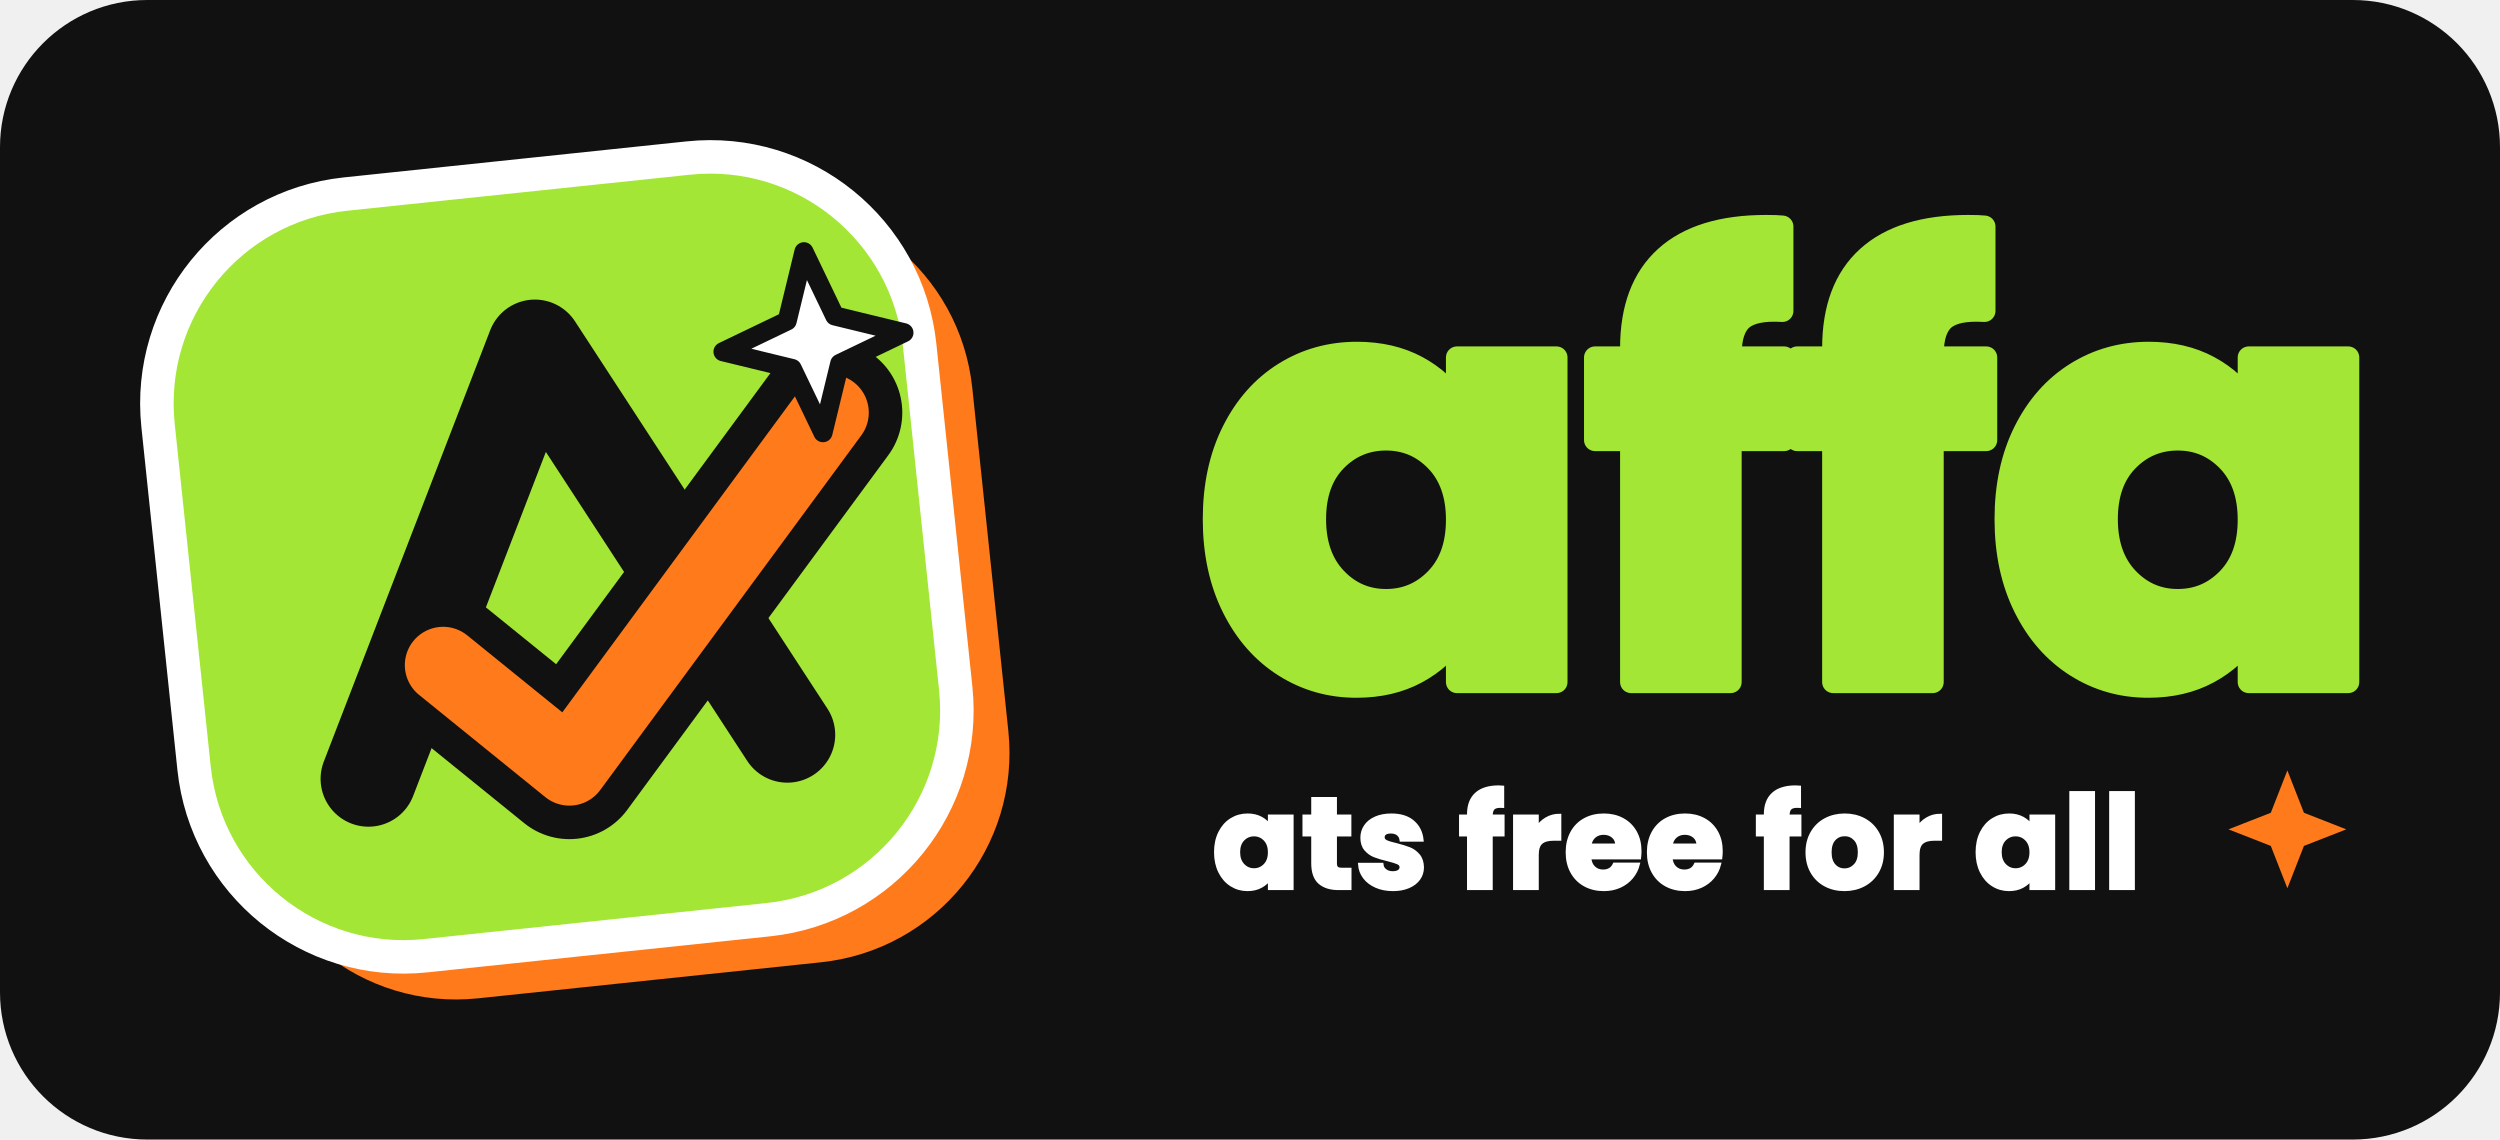
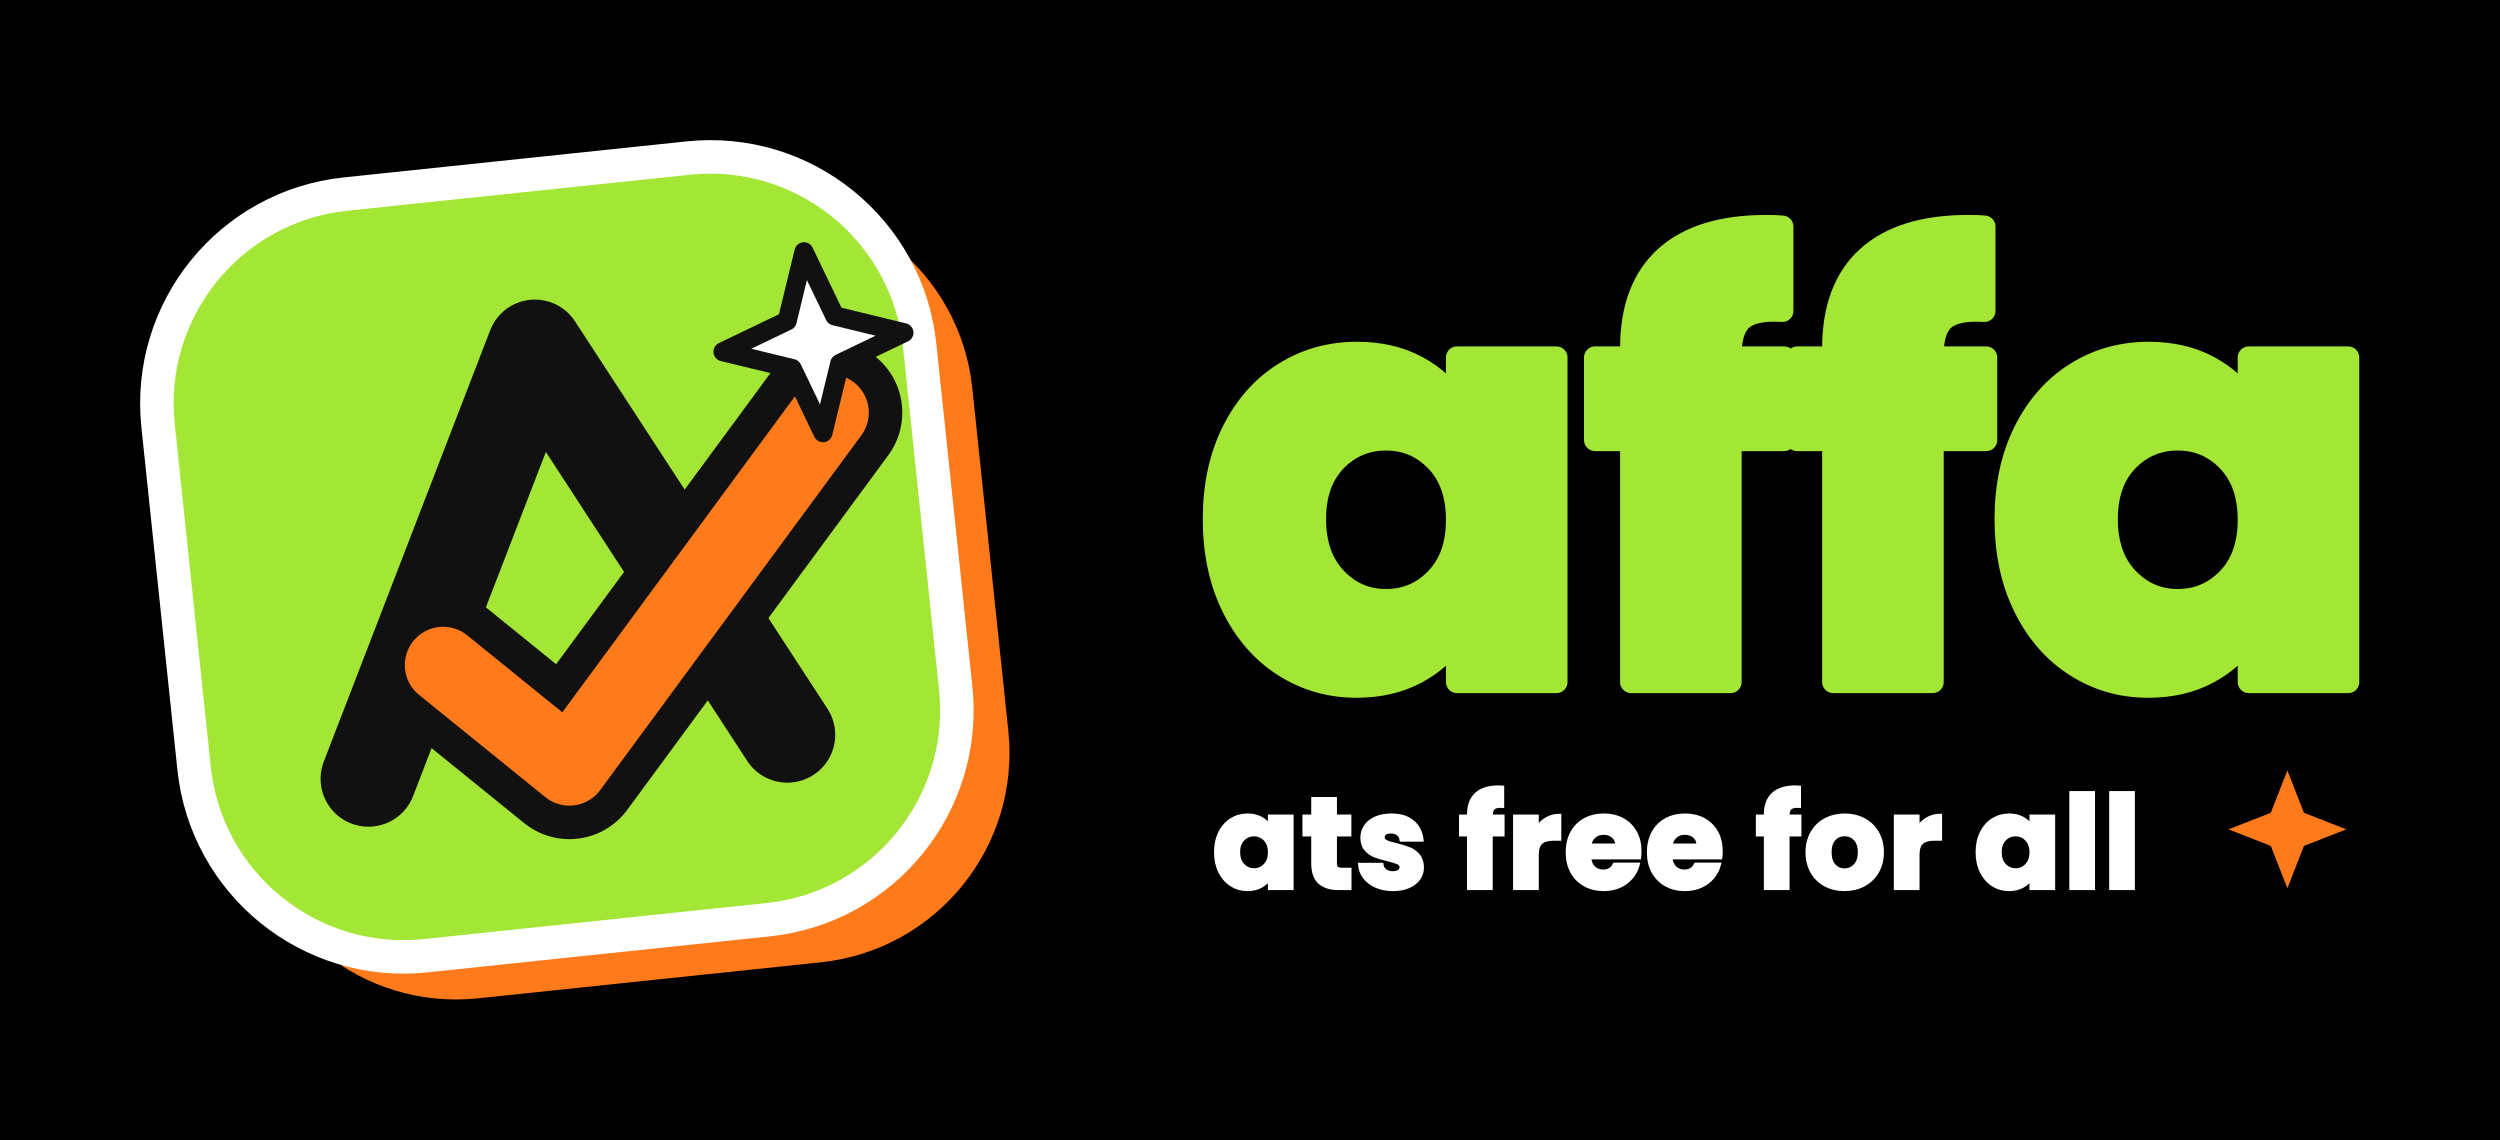
- <svg xmlns="http://www.w3.org/2000/svg" viewBox="0 0 679.0 309.5">
-   <rect width="679.0" height="309.5" rx="40" fill="#111" />
+ <svg xmlns="http://www.w3.org/2000/svg" viewBox="0 0 679.0 309.6">
+   <rect x="-5" y="-5" width="700" height="330" fill="#000" />
  <g transform="translate(-14.75,-4.75)">
    <g transform="translate(62,52) scale(1.3) rotate(-6 80 80)">
      <rect x="10" y="10" width="160" height="160" rx="44" fill="#FF7A1A" />
      <rect width="160" height="160" rx="44" fill="#A3E635" stroke="#fff" stroke-width="7" />
      <path d="M36 122 L80 36 L124 122" fill="none" stroke="#111" stroke-width="20" stroke-linecap="round" stroke-linejoin="round" />
      <path d="M54 100 L78 124 L140 56" fill="none" stroke="#111" stroke-width="30" stroke-linecap="round" stroke-linejoin="round" />
      <path d="M54 100 L78 124 L140 56" fill="none" stroke="#FF7A1A" stroke-width="16" stroke-linecap="round" stroke-linejoin="round" />
      <path d="M138 22 L143 36 L157 41 L143 46 L138 60 L133 46 L119 41 L133 36 Z" fill="#fff" stroke="#111" stroke-width="4" stroke-linejoin="round" />
    </g>
    <g transform="translate(340,190)">
      <path d="M43.292 -89.428Q52.614 -89.428 59.645 -85.636Q66.676 -81.844 70.468 -75.682V-88.164H97.486V0.0H70.468V-12.482Q66.518 -6.32 59.487 -2.528Q52.456 1.264 43.134 1.264Q32.39 1.264 23.542 -4.345Q14.694 -9.954 9.559 -20.303Q4.424 -30.652 4.424 -44.24Q4.424 -57.828 9.559 -68.098Q14.694 -78.368 23.542 -83.898Q32.39 -89.428 43.292 -89.428ZM51.192 -65.886Q43.134 -65.886 37.525 -60.119Q31.916 -54.352 31.916 -44.24Q31.916 -34.128 37.525 -28.203Q43.134 -22.278 51.192 -22.278Q59.25 -22.278 64.859 -28.124Q70.468 -33.97 70.468 -44.082Q70.468 -54.194 64.859 -60.04Q59.25 -65.886 51.192 -65.886ZM159.318 -65.728H144.782V0.0H117.764V-65.728H107.968V-88.164H117.764V-90.692Q117.764 -106.966 127.086 -115.419Q136.408 -123.872 154.42 -123.872Q157.422 -123.872 158.844 -123.714V-100.804Q151.102 -101.278 147.942 -98.592Q144.782 -95.906 144.782 -88.954V-88.164H159.318ZM214.198 -65.728H199.662V0.0H172.644V-65.728H162.848V-88.164H172.644V-90.692Q172.644 -106.966 181.966 -115.419Q191.288 -123.872 209.3 -123.872Q212.302 -123.872 213.724 -123.714V-100.804Q205.982 -101.278 202.822 -98.592Q199.662 -95.906 199.662 -88.954V-88.164H214.198ZM258.334 -89.428Q267.656 -89.428 274.687 -85.636Q281.718 -81.844 285.51 -75.682V-88.164H312.528V0.0H285.51V-12.482Q281.56 -6.32 274.529 -2.528Q267.498 1.264 258.176 1.264Q247.432 1.264 238.584 -4.345Q229.736 -9.954 224.601 -20.303Q219.466 -30.652 219.466 -44.24Q219.466 -57.828 224.601 -68.098Q229.736 -78.368 238.584 -83.898Q247.432 -89.428 258.334 -89.428ZM266.234 -65.886Q258.176 -65.886 252.567 -60.119Q246.958 -54.352 246.958 -44.24Q246.958 -34.128 252.567 -28.203Q258.176 -22.278 266.234 -22.278Q274.292 -22.278 279.901 -28.124Q285.51 -33.97 285.51 -44.082Q285.51 -54.194 279.901 -60.04Q274.292 -65.886 266.234 -65.886Z" fill="#A3E635" stroke="#A3E635" stroke-width="6" stroke-linejoin="round" />
    </g>
    <g transform="translate(344,246)">
      <path d="M9.59 -19.81Q11.655 -19.81 13.213 -18.97Q14.77 -18.13 15.61 -16.765V-19.53H21.595V0.0H15.61V-2.765Q14.735 -1.4 13.178 -0.56Q11.62 0.28 9.555 0.28Q7.175 0.28 5.215 -0.963Q3.255 -2.205 2.118 -4.498Q0.98 -6.79 0.98 -9.8Q0.98 -12.81 2.118 -15.085Q3.255 -17.36 5.215 -18.585Q7.175 -19.81 9.59 -19.81ZM11.34 -14.595Q9.555 -14.595 8.312 -13.318Q7.07 -12.04 7.07 -9.8Q7.07 -7.56 8.312 -6.248Q9.555 -4.935 11.34 -4.935Q13.125 -4.935 14.368 -6.23Q15.61 -7.525 15.61 -9.765Q15.61 -12.005 14.368 -13.3Q13.125 -14.595 11.34 -14.595ZM37.32 -5.075V0.0H34.275Q31.02 0.0 29.2 -1.593Q27.38 -3.185 27.38 -6.79V-14.56H25.0V-19.53H27.38V-24.29H33.365V-19.53H37.285V-14.56H33.365V-6.72Q33.365 -5.845 33.785 -5.46Q34.205 -5.075 35.185 -5.075ZM40.095 -6.405H46.01Q46.115 -5.39 46.955 -4.76Q47.795 -4.13 49.02 -4.13Q50.14 -4.13 50.752 -4.568Q51.365 -5.005 51.365 -5.705Q51.365 -6.545 50.49 -6.948Q49.615 -7.35 47.655 -7.84Q45.555 -8.33 44.155 -8.873Q42.755 -9.415 41.74 -10.588Q40.725 -11.76 40.725 -13.755Q40.725 -15.435 41.653 -16.818Q42.58 -18.2 44.383 -19.005Q46.185 -19.81 48.67 -19.81Q52.345 -19.81 54.462 -17.99Q56.58 -16.17 56.895 -13.16H51.365Q51.225 -14.175 50.472 -14.77Q49.72 -15.365 48.495 -15.365Q47.445 -15.365 46.885 -14.963Q46.325 -14.56 46.325 -13.86Q46.325 -13.02 47.218 -12.6Q48.11 -12.18 50.0 -11.76Q52.17 -11.2 53.535 -10.658Q54.9 -10.115 55.933 -8.908Q56.965 -7.7 57.0 -5.67Q57.0 -3.955 56.038 -2.608Q55.075 -1.26 53.273 -0.49Q51.47 0.28 49.09 0.28Q46.535 0.28 44.54 -0.595Q42.545 -1.47 41.39 -2.993Q40.235 -4.515 40.095 -6.405ZM78.895 -14.56H75.675V0.0H69.69V-14.56H67.52V-19.53H69.69V-20.09Q69.69 -23.695 71.755 -25.568Q73.82 -27.44 77.81 -27.44Q78.475 -27.44 78.79 -27.405V-22.33Q77.075 -22.435 76.375 -21.84Q75.675 -21.245 75.675 -19.705V-19.53H78.895ZM94.305 -19.74V-13.405H92.66Q90.42 -13.405 89.3 -12.443Q88.18 -11.48 88.18 -9.065V0.0H82.195V-19.53H88.18V-16.275Q89.23 -17.885 90.805 -18.812Q92.38 -19.74 94.305 -19.74ZM115.98 -8.33H102.435Q102.575 -6.51 103.608 -5.548Q104.64 -4.585 106.145 -4.585Q108.385 -4.585 109.26 -6.475H115.63Q115.14 -4.55 113.863 -3.01Q112.585 -1.47 110.66 -0.595Q108.735 0.28 106.355 0.28Q103.485 0.28 101.245 -0.945Q99.005 -2.17 97.745 -4.445Q96.485 -6.72 96.485 -9.765Q96.485 -12.81 97.728 -15.085Q98.97 -17.36 101.21 -18.585Q103.45 -19.81 106.355 -19.81Q109.19 -19.81 111.395 -18.62Q113.6 -17.43 114.843 -15.225Q116.085 -13.02 116.085 -10.08Q116.085 -9.24 115.98 -8.33ZM109.96 -11.655Q109.96 -13.195 108.91 -14.105Q107.86 -15.015 106.285 -15.015Q104.78 -15.015 103.748 -14.14Q102.715 -13.265 102.47 -11.655ZM138.04 -8.33H124.495Q124.635 -6.51 125.668 -5.548Q126.7 -4.585 128.205 -4.585Q130.445 -4.585 131.32 -6.475H137.69Q137.2 -4.55 135.923 -3.01Q134.645 -1.47 132.72 -0.595Q130.795 0.28 128.415 0.28Q125.545 0.28 123.305 -0.945Q121.065 -2.17 119.805 -4.445Q118.545 -6.72 118.545 -9.765Q118.545 -12.81 119.788 -15.085Q121.03 -17.36 123.27 -18.585Q125.51 -19.81 128.415 -19.81Q131.25 -19.81 133.455 -18.62Q135.66 -17.43 136.903 -15.225Q138.145 -13.02 138.145 -10.08Q138.145 -9.24 138.04 -8.33ZM132.02 -11.655Q132.02 -13.195 130.97 -14.105Q129.92 -15.015 128.345 -15.015Q126.84 -15.015 125.808 -14.14Q124.775 -13.265 124.53 -11.655ZM159.515 -14.56H156.295V0.0H150.31V-14.56H148.14V-19.53H150.31V-20.09Q150.31 -23.695 152.375 -25.568Q154.44 -27.44 158.43 -27.44Q159.095 -27.44 159.41 -27.405V-22.33Q157.695 -22.435 156.995 -21.84Q156.295 -21.245 156.295 -19.705V-19.53H159.515ZM161.625 -9.765Q161.625 -12.775 162.955 -15.068Q164.285 -17.36 166.595 -18.585Q168.905 -19.81 171.775 -19.81Q174.645 -19.81 176.955 -18.585Q179.265 -17.36 180.595 -15.068Q181.925 -12.775 181.925 -9.765Q181.925 -6.755 180.577 -4.463Q179.23 -2.17 176.902 -0.945Q174.575 0.28 171.705 0.28Q168.835 0.28 166.542 -0.945Q164.25 -2.17 162.937 -4.445Q161.625 -6.72 161.625 -9.765ZM175.835 -9.765Q175.835 -12.11 174.662 -13.37Q173.49 -14.63 171.775 -14.63Q170.025 -14.63 168.87 -13.388Q167.715 -12.145 167.715 -9.765Q167.715 -7.42 168.852 -6.16Q169.99 -4.9 171.705 -4.9Q173.42 -4.9 174.627 -6.16Q175.835 -7.42 175.835 -9.765ZM197.72 -19.74V-13.405H196.075Q193.835 -13.405 192.715 -12.443Q191.595 -11.48 191.595 -9.065V0.0H185.61V-19.53H191.595V-16.275Q192.645 -17.885 194.22 -18.812Q195.795 -19.74 197.72 -19.74ZM216.43 -19.81Q218.495 -19.81 220.052 -18.97Q221.61 -18.13 222.45 -16.765V-19.53H228.435V0.0H222.45V-2.765Q221.575 -1.4 220.017 -0.56Q218.46 0.28 216.395 0.28Q214.015 0.28 212.055 -0.963Q210.095 -2.205 208.957 -4.498Q207.82 -6.79 207.82 -9.8Q207.82 -12.81 208.957 -15.085Q210.095 -17.36 212.055 -18.585Q214.015 -19.81 216.43 -19.81ZM218.18 -14.595Q216.395 -14.595 215.152 -13.318Q213.91 -12.04 213.91 -9.8Q213.91 -7.56 215.152 -6.248Q216.395 -4.935 218.18 -4.935Q219.965 -4.935 221.207 -6.23Q222.45 -7.525 222.45 -9.765Q222.45 -12.005 221.207 -13.3Q219.965 -14.595 218.18 -14.595ZM239.26 -25.9V0.0H233.275V-25.9ZM250.085 -25.9V0.0H244.1V-25.9Z" fill="#fff" stroke="#fff" stroke-width="1" />
    </g>
    <g transform="translate(636,230)">
      <path d="M0 -16 L4.5 -4.5 L16 0 L4.5 4.5 L0 16 L-4.5 4.5 L-16 0 L-4.5 -4.5 Z" fill="#FF7A1A" />
    </g>
  </g>
</svg>
